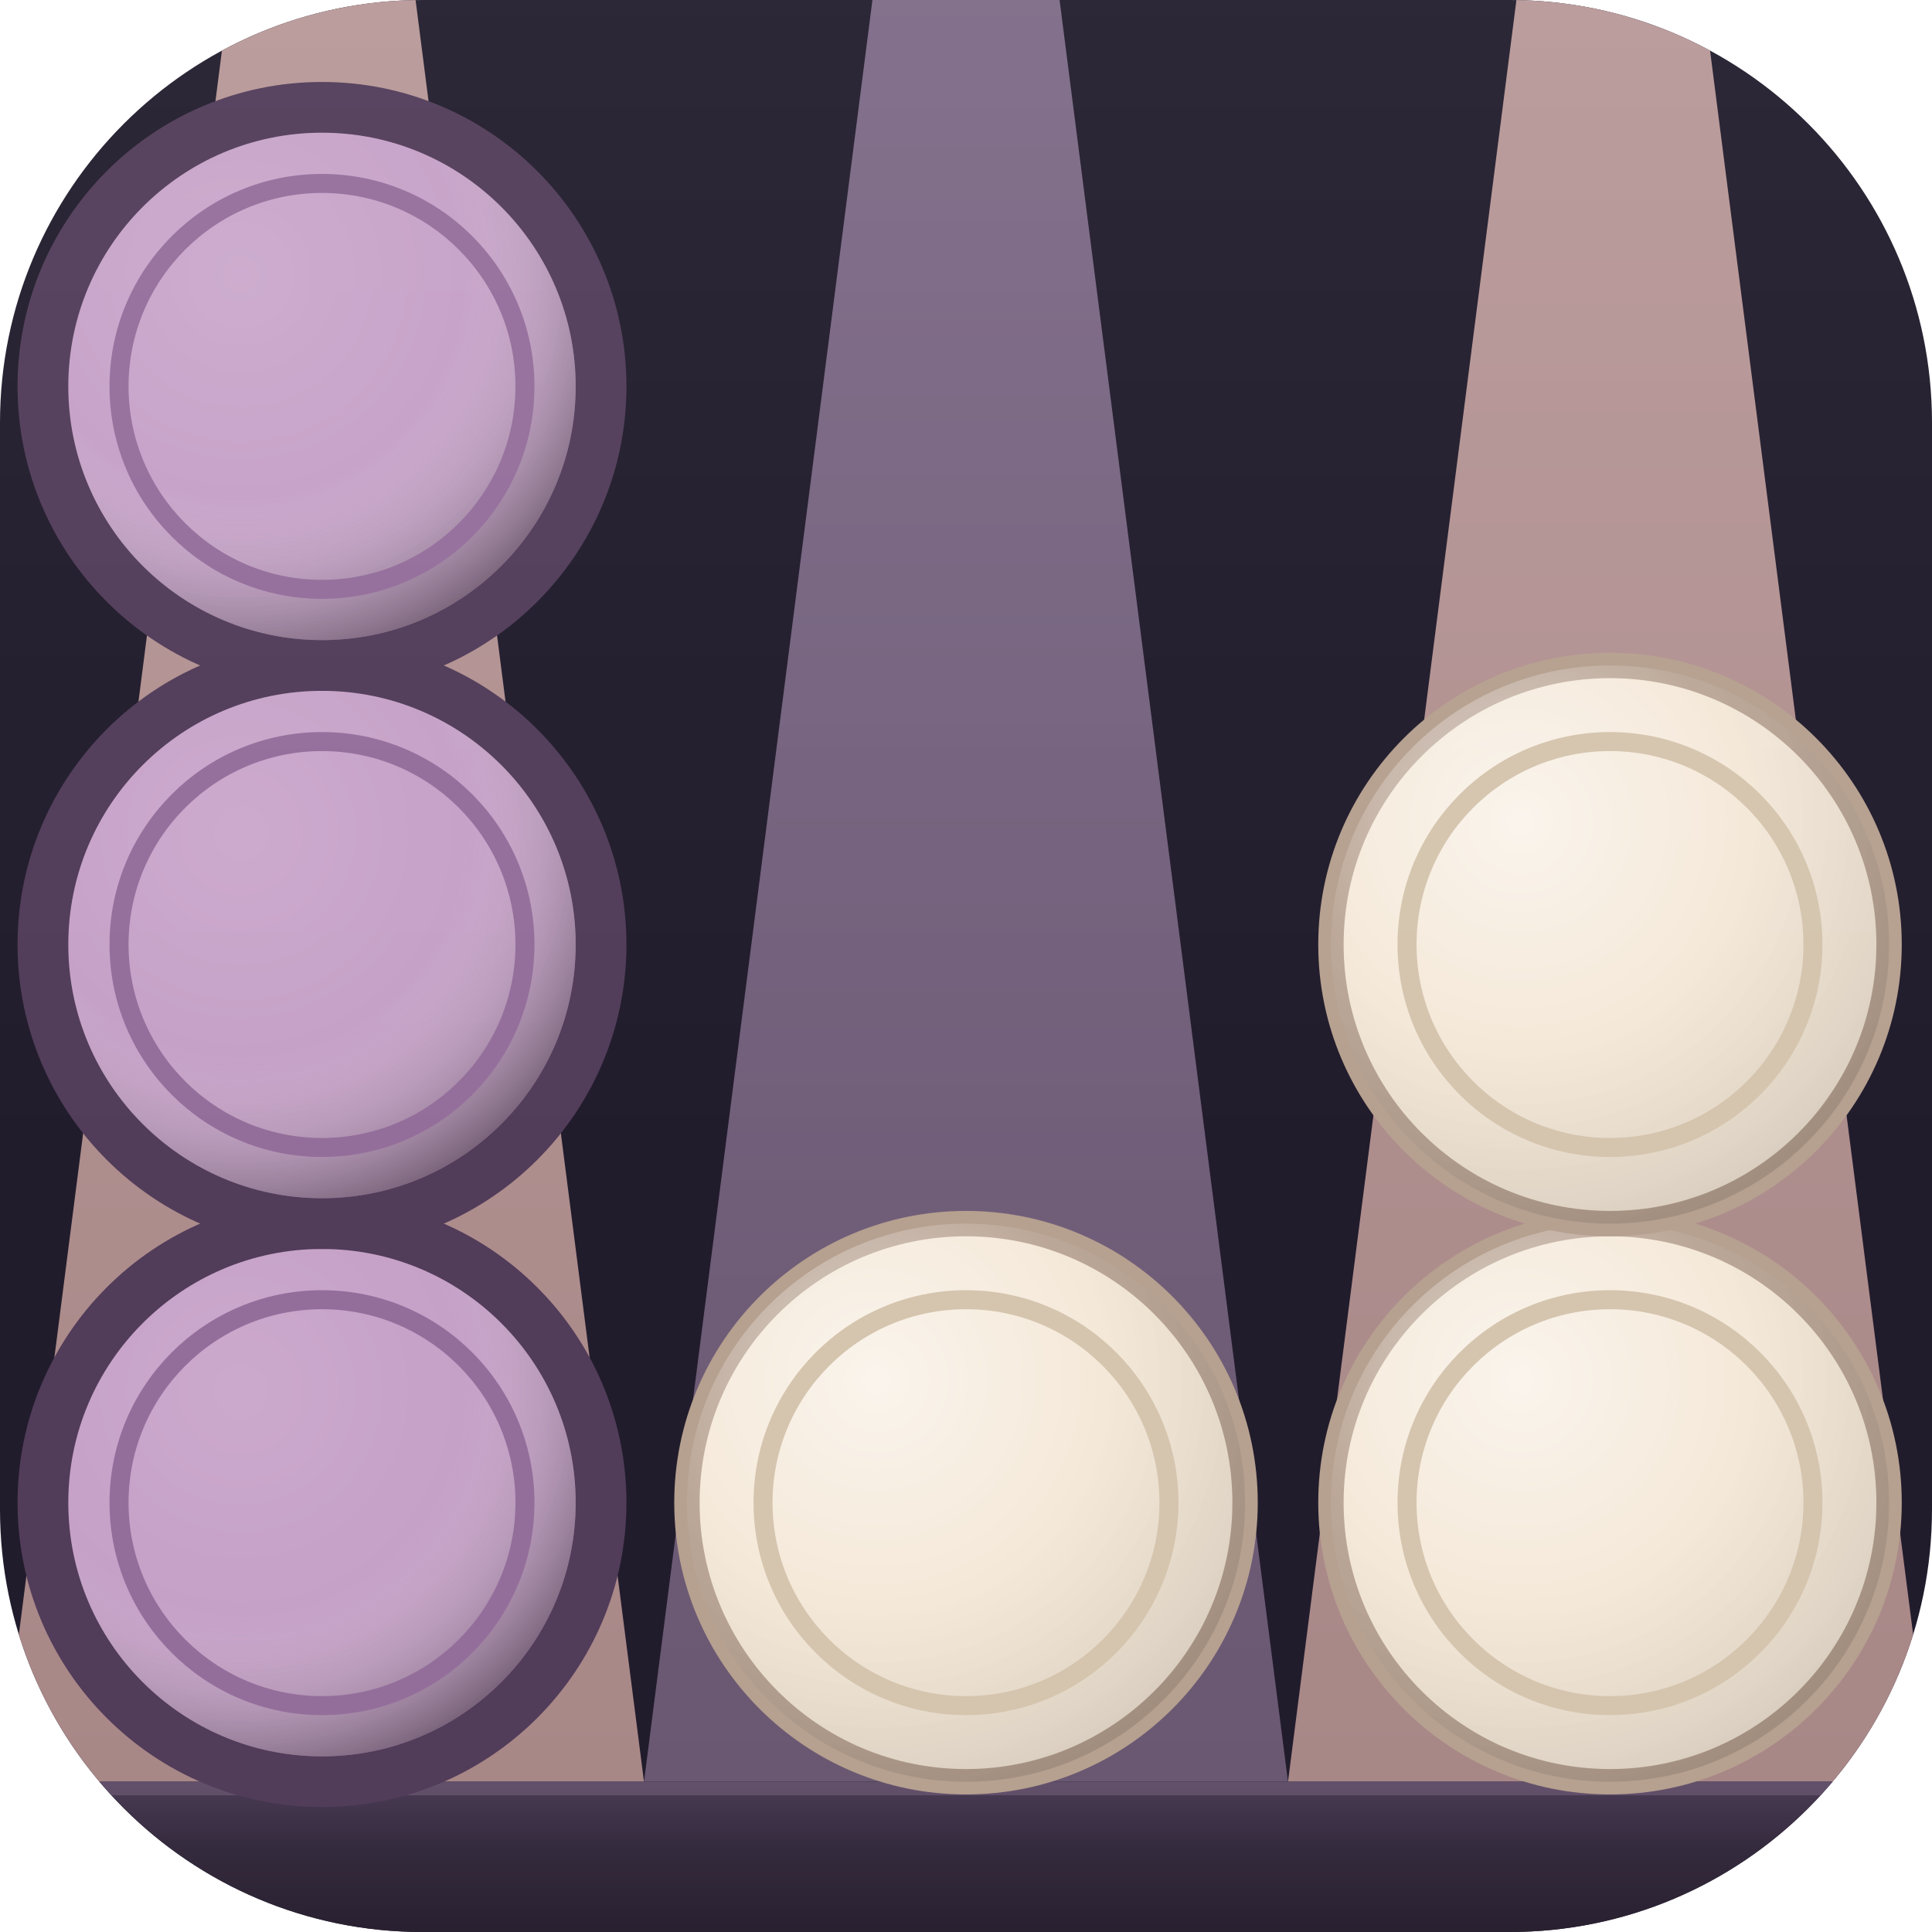
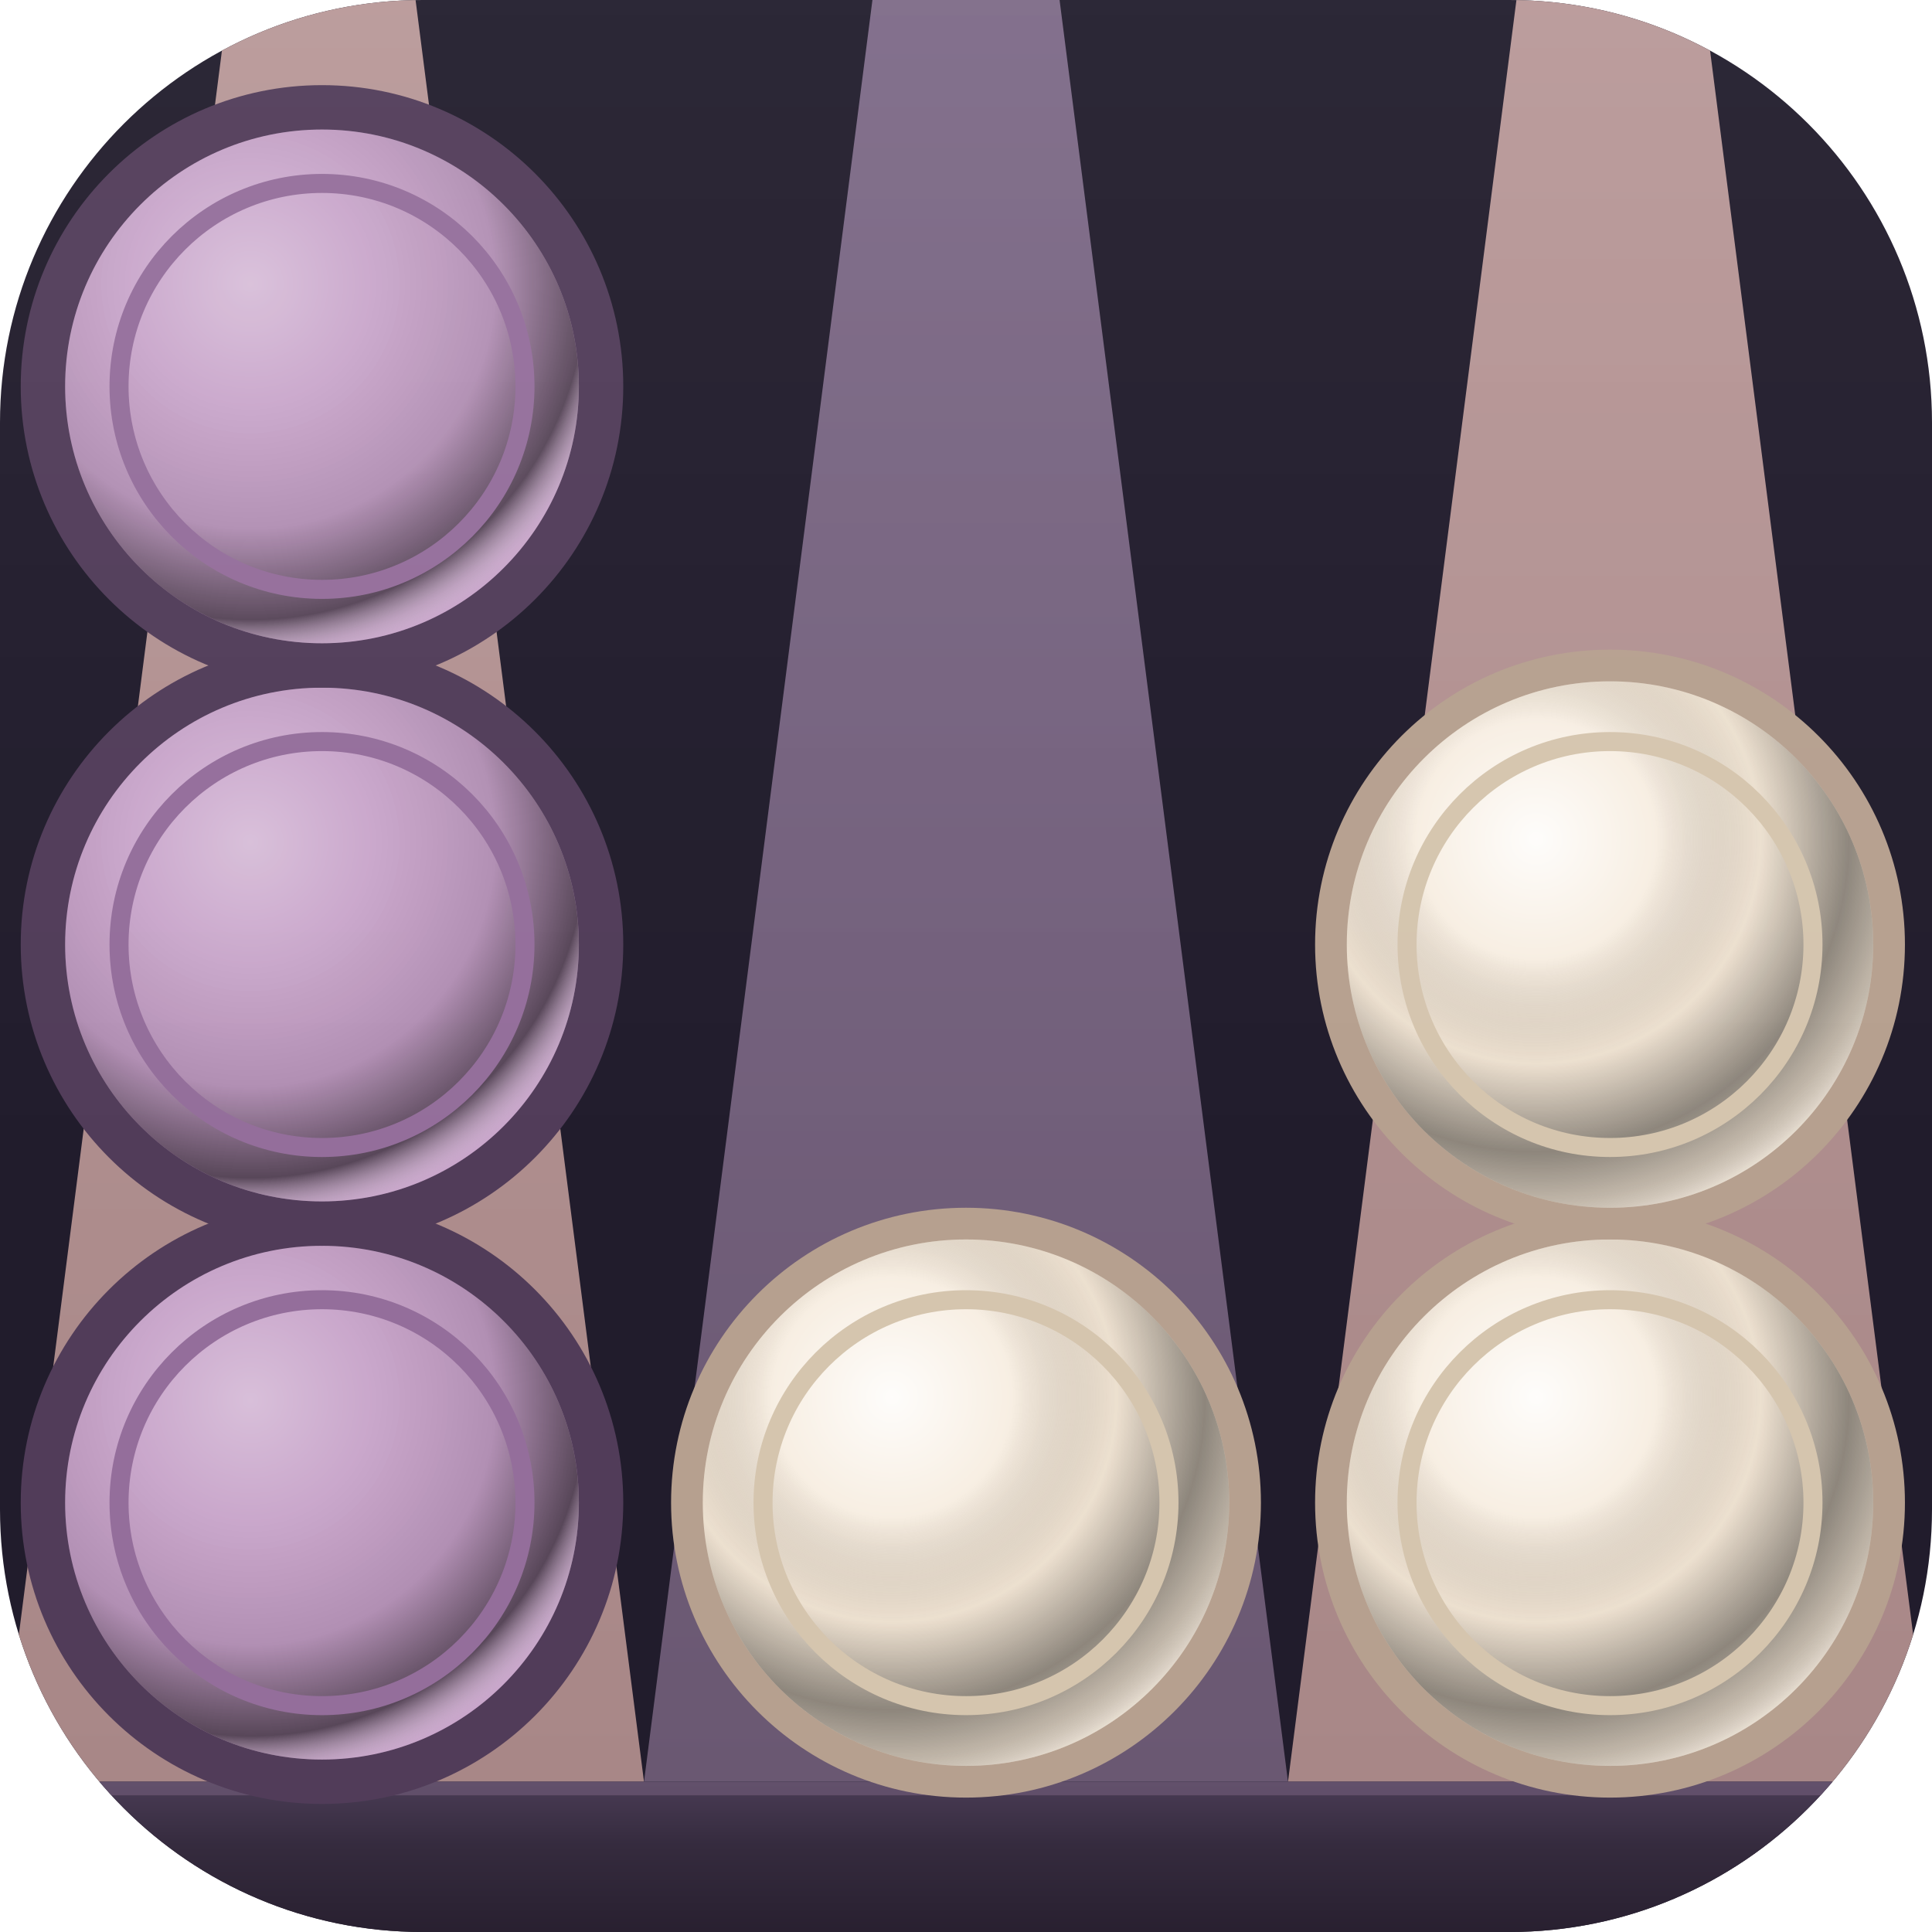
<svg xmlns="http://www.w3.org/2000/svg" viewBox="0 0 128 128">
  <defs>
    <clipPath id="shape">
      <rect width="128" height="128" rx="28" />
    </clipPath>
    <linearGradient id="pa" x1="0" y1="1" x2="0" y2="0">
      <stop offset="0" stop-color="#a88787" />
      <stop offset="1" stop-color="#bf9f9f" />
    </linearGradient>
    <linearGradient id="pb" x1="0" y1="1" x2="0" y2="0">
      <stop offset="0" stop-color="#6a5872" />
      <stop offset="1" stop-color="#857190" />
    </linearGradient>
    <linearGradient id="rail" x1="0" y1="0" x2="0" y2="1">
      <stop offset="0" stop-color="#4a3c55" />
      <stop offset=".35" stop-color="#352B3E" />
      <stop offset="1" stop-color="#241c2b" />
    </linearGradient>
-     <radialGradient id="ivory" cx=".34" cy=".28" r=".78">
-       <stop offset="0" stop-color="#FFFFFF" stop-opacity=".55" />
-       <stop offset=".5" stop-color="#FFFFFF" stop-opacity=".08" />
-       <stop offset="1" stop-color="#000000" stop-opacity=".12" />
+     <radialGradient id="silver" cx=".36" cy=".3" r=".76">
+       <stop offset="0" stop-color="#FFFFFF" stop-opacity=".9" />
+       <stop offset=".3" stop-color="#FFFFFF" stop-opacity=".3" />
+       <stop offset=".56" stop-color="#000000" stop-opacity=".03" />
+       <stop offset=".78" stop-color="#000000" stop-opacity=".42" />
+       <stop offset=".9" stop-color="#000000" stop-opacity=".22" />
+       <stop offset="1" stop-color="#FFFFFF" stop-opacity=".3" />
    </radialGradient>
-     <radialGradient id="slate" cx=".34" cy=".28" r=".8">
-       <stop offset="0" stop-color="#FFFFFF" stop-opacity=".12" />
-       <stop offset=".55" stop-color="#FFFFFF" stop-opacity=".02" />
-       <stop offset="1" stop-color="#000000" stop-opacity=".45" />
+     <radialGradient id="black" cx=".36" cy=".3" r=".8">
+       <stop offset="0" stop-color="#FFFFFF" stop-opacity=".34" />
+       <stop offset=".3" stop-color="#FFFFFF" stop-opacity=".09" />
+       <stop offset=".6" stop-color="#000000" stop-opacity=".1" />
+       <stop offset=".82" stop-color="#000000" stop-opacity=".55" />
+       <stop offset=".93" stop-color="#FFFFFF" stop-opacity=".08" />
+       <stop offset="1" stop-color="#FFFFFF" stop-opacity=".24" />
    </radialGradient>
    <linearGradient id="sheen" x1="0" y1="0" x2="0" y2="1">
      <stop offset="0" stop-color="#fff" stop-opacity=".05" />
      <stop offset=".6" stop-color="#fff" stop-opacity="0" />
    </linearGradient>
  </defs>
  <rect width="128" height="128" rx="28" fill="#211C2C" />
  <g clip-path="url(#shape)">
    <path d="M0 118.044L42.667 118.044L21.333 -48.356z" fill="url(#pa)" />
    <path d="M42.667 118.044L85.333 118.044L64 -48.356z" fill="url(#pb)" />
    <path d="M85.333 118.044L128 118.044L106.667 -48.356z" fill="url(#pa)" />
    <rect x="0" y="118.044" width="128" height="11.956" fill="url(#rail)" />
    <rect x="0" y="118.044" width="128" height="0.9" fill="#76617E" fill-opacity=".55" />
-     <circle cx="21.333" cy="99.556" r="18.489" fill="#C49EC6" stroke="#513C59" stroke-width="3.362" />
-     <circle cx="21.333" cy="99.556" r="16.808" fill="url(#slate)" />
+     <circle cx="21.333" cy="99.556" r="18.489" fill="#C49EC6" stroke="#513C59" stroke-width="2.941" />
+     <circle cx="21.333" cy="99.556" r="17.018" fill="url(#black)" />
    <circle cx="21.333" cy="99.556" r="13.447" fill="none" stroke="#946E9B" stroke-width="1.261" />
-     <circle cx="21.333" cy="62.578" r="18.489" fill="#C49EC6" stroke="#513C59" stroke-width="3.362" />
-     <circle cx="21.333" cy="62.578" r="16.808" fill="url(#slate)" />
+     <circle cx="21.333" cy="62.578" r="18.489" fill="#C49EC6" stroke="#513C59" stroke-width="2.941" />
+     <circle cx="21.333" cy="62.578" r="17.018" fill="url(#black)" />
    <circle cx="21.333" cy="62.578" r="13.447" fill="none" stroke="#946E9B" stroke-width="1.261" />
-     <circle cx="21.333" cy="25.6" r="18.489" fill="#C49EC6" stroke="#513C59" stroke-width="3.362" />
-     <circle cx="21.333" cy="25.6" r="16.808" fill="url(#slate)" />
+     <circle cx="21.333" cy="25.6" r="18.489" fill="#C49EC6" stroke="#513C59" stroke-width="2.941" />
+     <circle cx="21.333" cy="25.6" r="17.018" fill="url(#black)" />
    <circle cx="21.333" cy="25.6" r="13.447" fill="none" stroke="#946E9B" stroke-width="1.261" />
-     <circle cx="64" cy="99.556" r="18.489" fill="#F4E7D6" stroke="#B6A08F" stroke-width="1.681" />
-     <circle cx="64" cy="99.556" r="18.489" fill="url(#ivory)" />
+     <circle cx="64" cy="99.556" r="18.489" fill="#F4E7D6" stroke="#B6A08F" stroke-width="2.101" />
+     <circle cx="64" cy="99.556" r="17.438" fill="url(#silver)" />
    <circle cx="64" cy="99.556" r="13.447" fill="none" stroke="#D5C5AE" stroke-width="1.261" />
-     <circle cx="106.667" cy="99.556" r="18.489" fill="#F4E7D6" stroke="#B6A08F" stroke-width="1.681" />
-     <circle cx="106.667" cy="99.556" r="18.489" fill="url(#ivory)" />
+     <circle cx="106.667" cy="99.556" r="18.489" fill="#F4E7D6" stroke="#B6A08F" stroke-width="2.101" />
+     <circle cx="106.667" cy="99.556" r="17.438" fill="url(#silver)" />
    <circle cx="106.667" cy="99.556" r="13.447" fill="none" stroke="#D5C5AE" stroke-width="1.261" />
-     <circle cx="106.667" cy="62.578" r="18.489" fill="#F4E7D6" stroke="#B6A08F" stroke-width="1.681" />
-     <circle cx="106.667" cy="62.578" r="18.489" fill="url(#ivory)" />
+     <circle cx="106.667" cy="62.578" r="18.489" fill="#F4E7D6" stroke="#B6A08F" stroke-width="2.101" />
+     <circle cx="106.667" cy="62.578" r="17.438" fill="url(#silver)" />
    <circle cx="106.667" cy="62.578" r="13.447" fill="none" stroke="#D5C5AE" stroke-width="1.261" />
  </g>
  <rect width="128" height="128" rx="28" fill="url(#sheen)" />
</svg>
